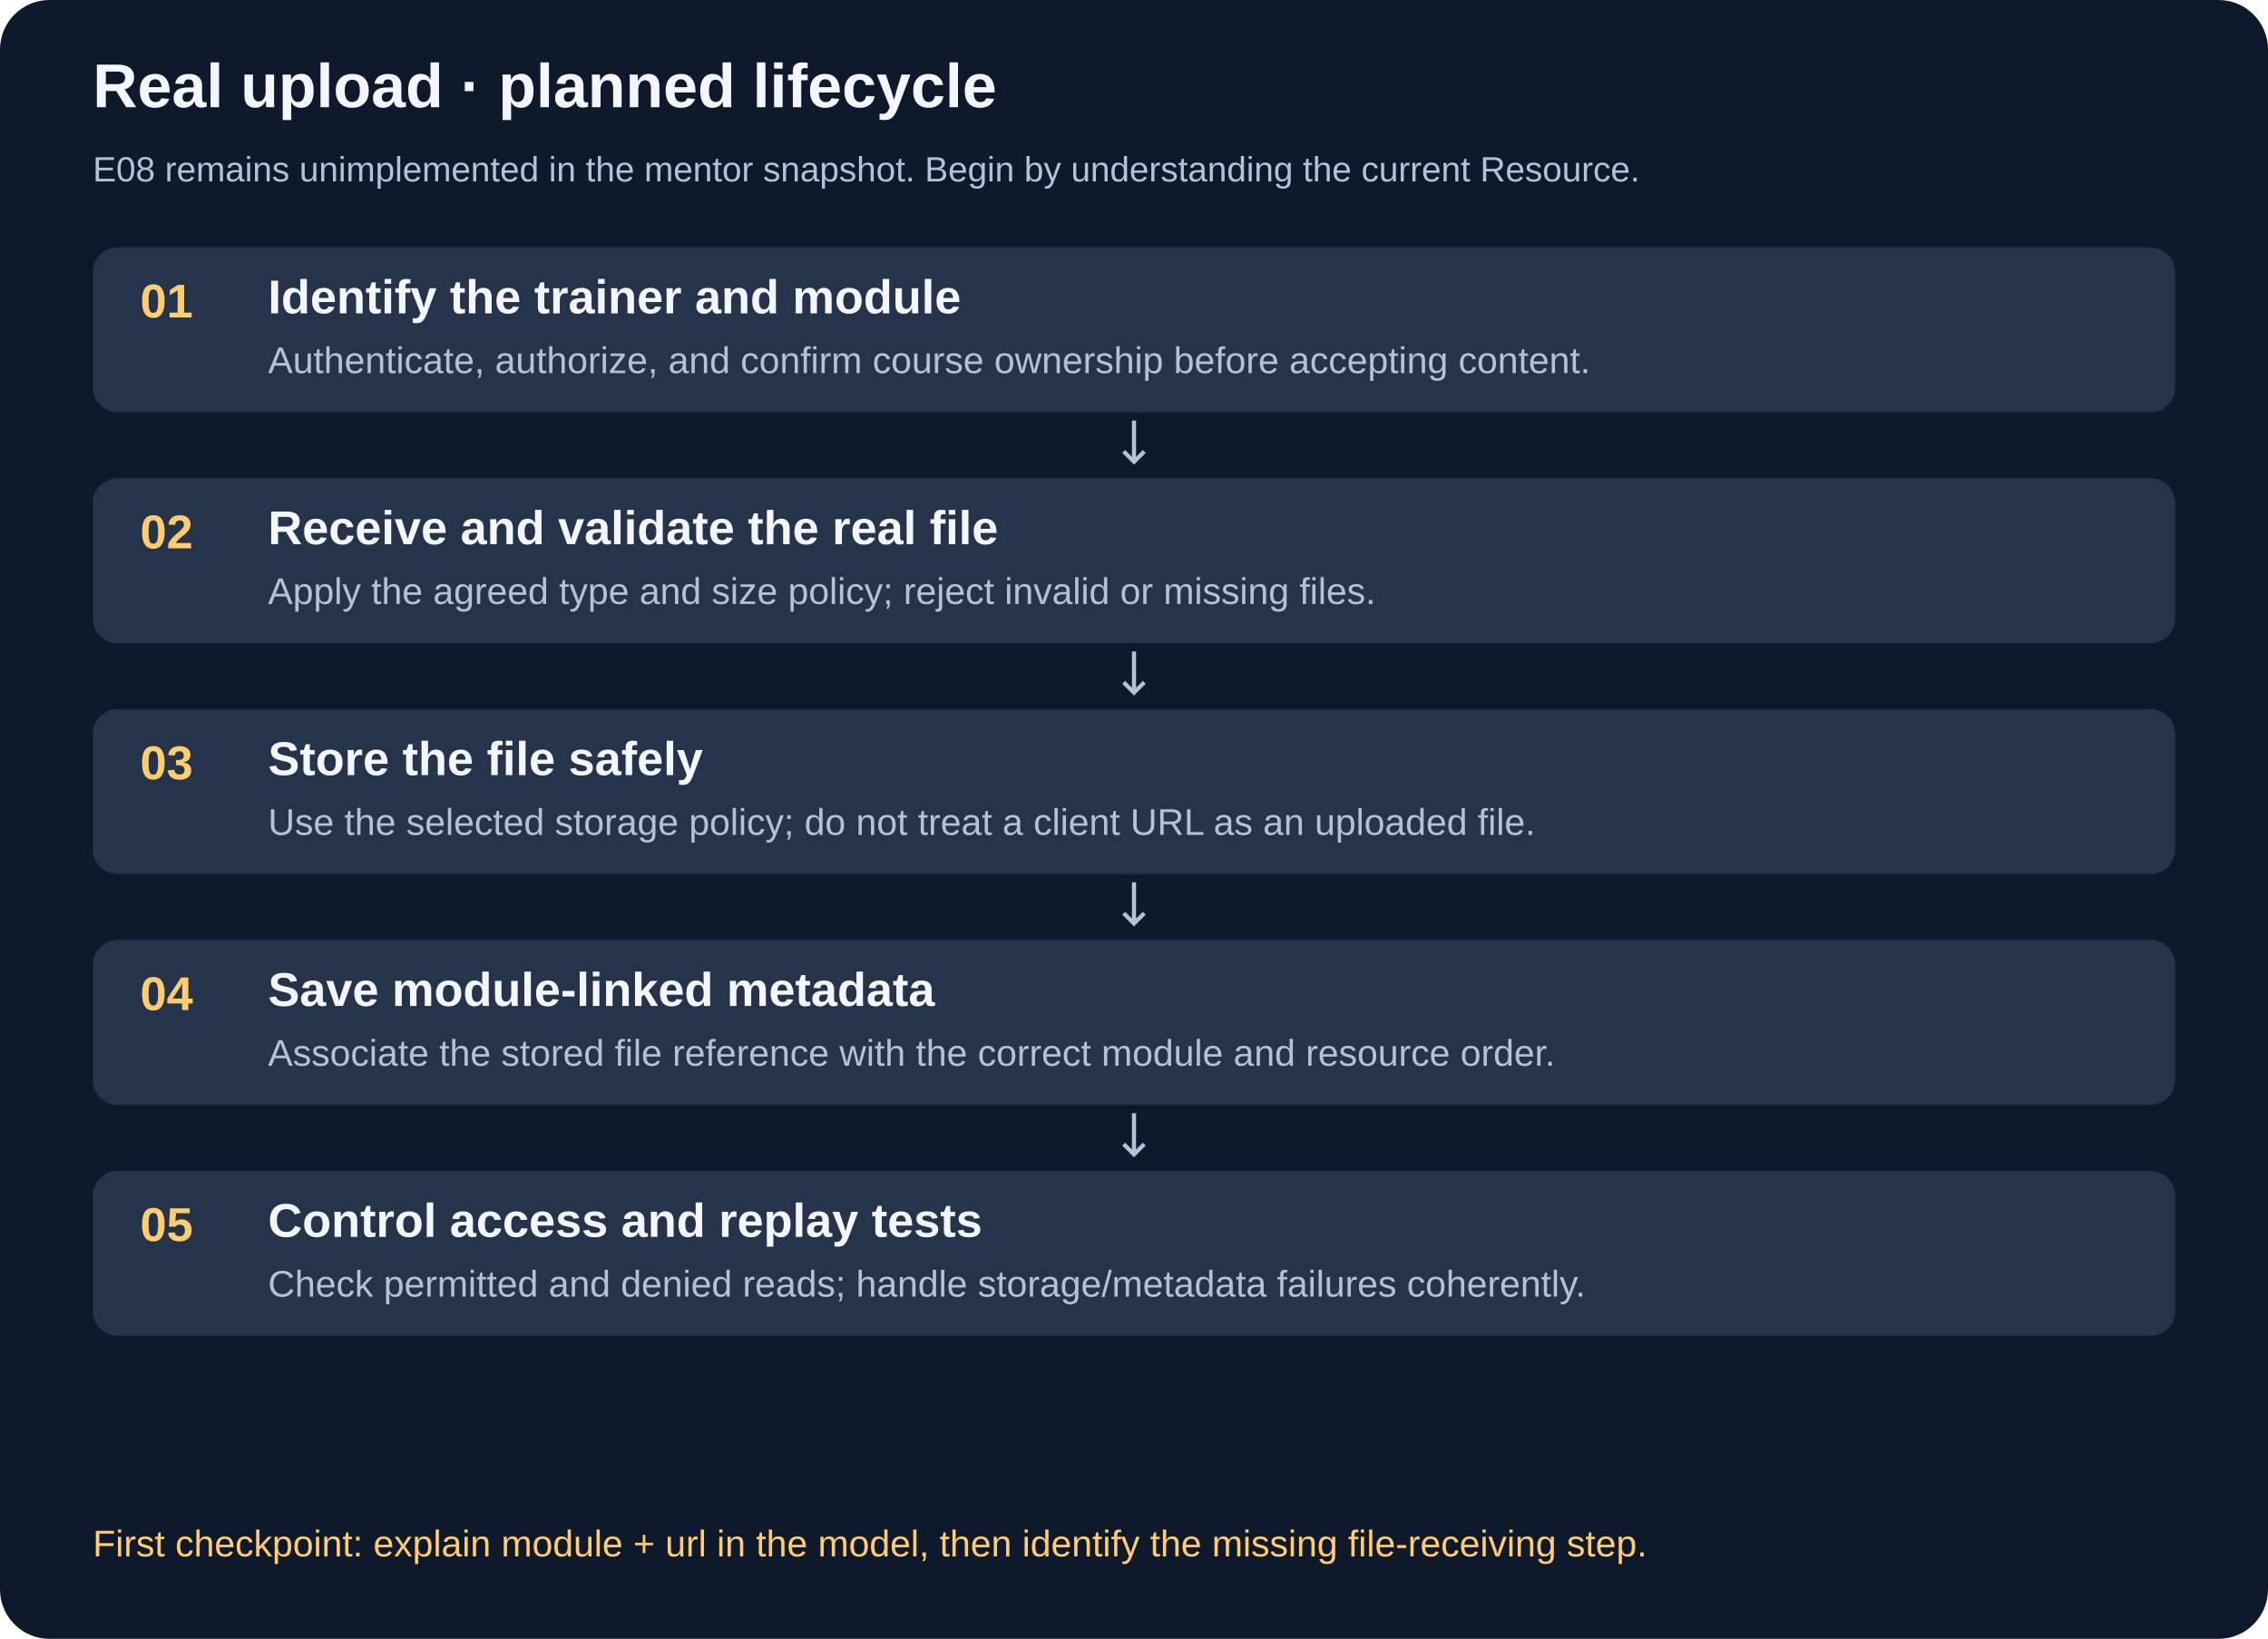
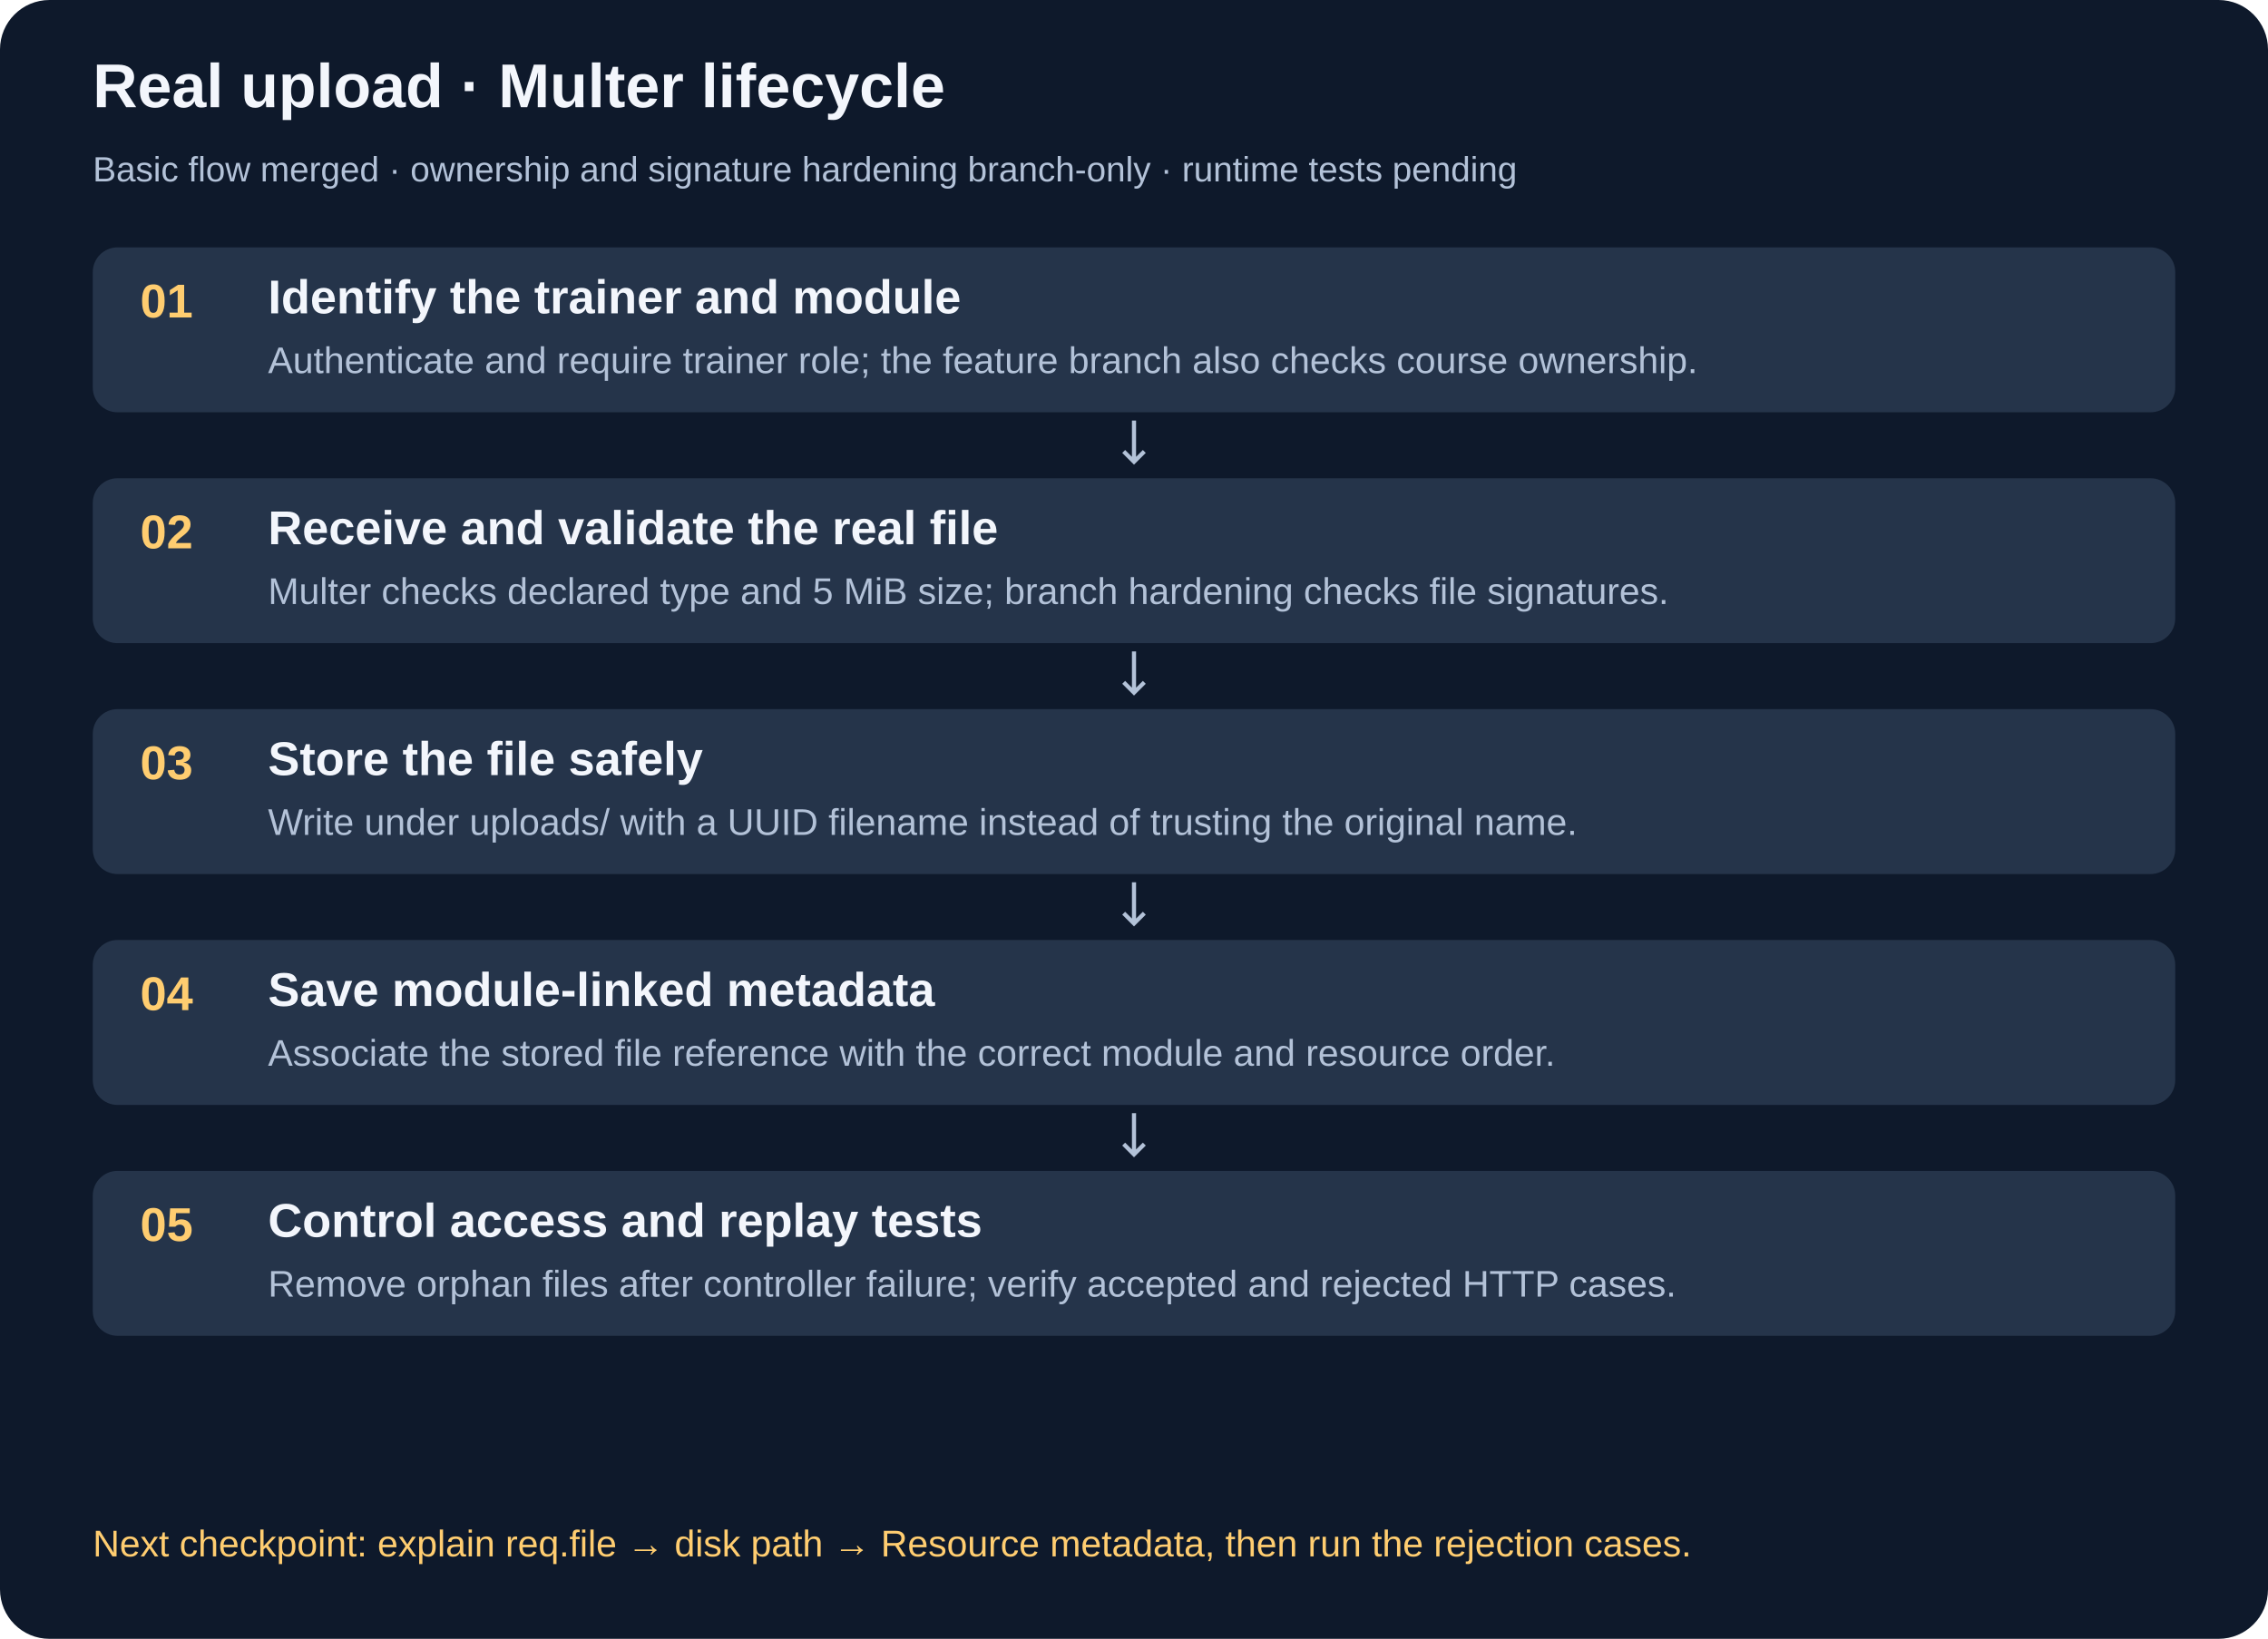
<svg xmlns="http://www.w3.org/2000/svg" width="1100" height="795" viewBox="0 0 1100 795" role="img" aria-labelledby="title desc">
  <rect width="1100" height="795" rx="24" fill="#0e192b" />
-   <text x="45" y="52" fill="#f3f6fc" font-family="Arial, sans-serif" font-size="30" font-weight="700">Real upload · planned lifecycle</text>
-   <text x="45" y="88" fill="#b3c2d8" font-family="Arial, sans-serif" font-size="17" font-weight="400">E08 remains unimplemented in the mentor snapshot. Begin by understanding the current Resource.</text>
+   <text x="45" y="52" fill="#f3f6fc" font-family="Arial, sans-serif" font-size="30" font-weight="700">Real upload · Multer lifecycle</text>
+   <text x="45" y="88" fill="#b3c2d8" font-family="Arial, sans-serif" font-size="17" font-weight="400">Basic flow merged · ownership and signature hardening branch-only · runtime tests pending</text>
  <rect x="45" y="120" width="1010" height="80" rx="12" fill="#25344a" />
  <text x="68" y="154" fill="#ffcd70" font-family="Arial, sans-serif" font-size="23" font-weight="700">01</text>
  <text x="130" y="152" fill="#f3f6fc" font-family="Arial, sans-serif" font-size="23" font-weight="700">Identify the trainer and module</text>
-   <text x="130" y="181" fill="#b3c2d8" font-family="Arial, sans-serif" font-size="18" font-weight="400">Authenticate, authorize, and confirm course ownership before accepting content.</text>
+   <text x="130" y="181" fill="#b3c2d8" font-family="Arial, sans-serif" font-size="18" font-weight="400">Authenticate and require trainer role; the feature branch also checks course ownership.</text>
  <path d="M550 204 v20 m-5 -5 l5 5 5 -5" fill="none" stroke="#b3c2d8" stroke-width="2" />
  <rect x="45" y="232" width="1010" height="80" rx="12" fill="#25344a" />
  <text x="68" y="266" fill="#ffcd70" font-family="Arial, sans-serif" font-size="23" font-weight="700">02</text>
  <text x="130" y="264" fill="#f3f6fc" font-family="Arial, sans-serif" font-size="23" font-weight="700">Receive and validate the real file</text>
-   <text x="130" y="293" fill="#b3c2d8" font-family="Arial, sans-serif" font-size="18" font-weight="400">Apply the agreed type and size policy; reject invalid or missing files.</text>
+   <text x="130" y="293" fill="#b3c2d8" font-family="Arial, sans-serif" font-size="18" font-weight="400">Multer checks declared type and 5 MiB size; branch hardening checks file signatures.</text>
  <path d="M550 316 v20 m-5 -5 l5 5 5 -5" fill="none" stroke="#b3c2d8" stroke-width="2" />
  <rect x="45" y="344" width="1010" height="80" rx="12" fill="#25344a" />
  <text x="68" y="378" fill="#ffcd70" font-family="Arial, sans-serif" font-size="23" font-weight="700">03</text>
  <text x="130" y="376" fill="#f3f6fc" font-family="Arial, sans-serif" font-size="23" font-weight="700">Store the file safely</text>
-   <text x="130" y="405" fill="#b3c2d8" font-family="Arial, sans-serif" font-size="18" font-weight="400">Use the selected storage policy; do not treat a client URL as an uploaded file.</text>
+   <text x="130" y="405" fill="#b3c2d8" font-family="Arial, sans-serif" font-size="18" font-weight="400">Write under uploads/ with a UUID filename instead of trusting the original name.</text>
  <path d="M550 428 v20 m-5 -5 l5 5 5 -5" fill="none" stroke="#b3c2d8" stroke-width="2" />
  <rect x="45" y="456" width="1010" height="80" rx="12" fill="#25344a" />
  <text x="68" y="490" fill="#ffcd70" font-family="Arial, sans-serif" font-size="23" font-weight="700">04</text>
  <text x="130" y="488" fill="#f3f6fc" font-family="Arial, sans-serif" font-size="23" font-weight="700">Save module-linked metadata</text>
  <text x="130" y="517" fill="#b3c2d8" font-family="Arial, sans-serif" font-size="18" font-weight="400">Associate the stored file reference with the correct module and resource order.</text>
  <path d="M550 540 v20 m-5 -5 l5 5 5 -5" fill="none" stroke="#b3c2d8" stroke-width="2" />
  <rect x="45" y="568" width="1010" height="80" rx="12" fill="#25344a" />
  <text x="68" y="602" fill="#ffcd70" font-family="Arial, sans-serif" font-size="23" font-weight="700">05</text>
  <text x="130" y="600" fill="#f3f6fc" font-family="Arial, sans-serif" font-size="23" font-weight="700">Control access and replay tests</text>
-   <text x="130" y="629" fill="#b3c2d8" font-family="Arial, sans-serif" font-size="18" font-weight="400">Check permitted and denied reads; handle storage/metadata failures coherently.</text>
-   <text x="45" y="755" fill="#ffcd70" font-family="Arial, sans-serif" font-size="18" font-weight="400">First checkpoint: explain module + url in the model, then identify the missing file-receiving step.</text>
+   <text x="130" y="629" fill="#b3c2d8" font-family="Arial, sans-serif" font-size="18" font-weight="400">Remove orphan files after controller failure; verify accepted and rejected HTTP cases.</text>
+   <text x="45" y="755" fill="#ffcd70" font-family="Arial, sans-serif" font-size="18" font-weight="400">Next checkpoint: explain req.file → disk path → Resource metadata, then run the rejection cases.</text>
</svg>
